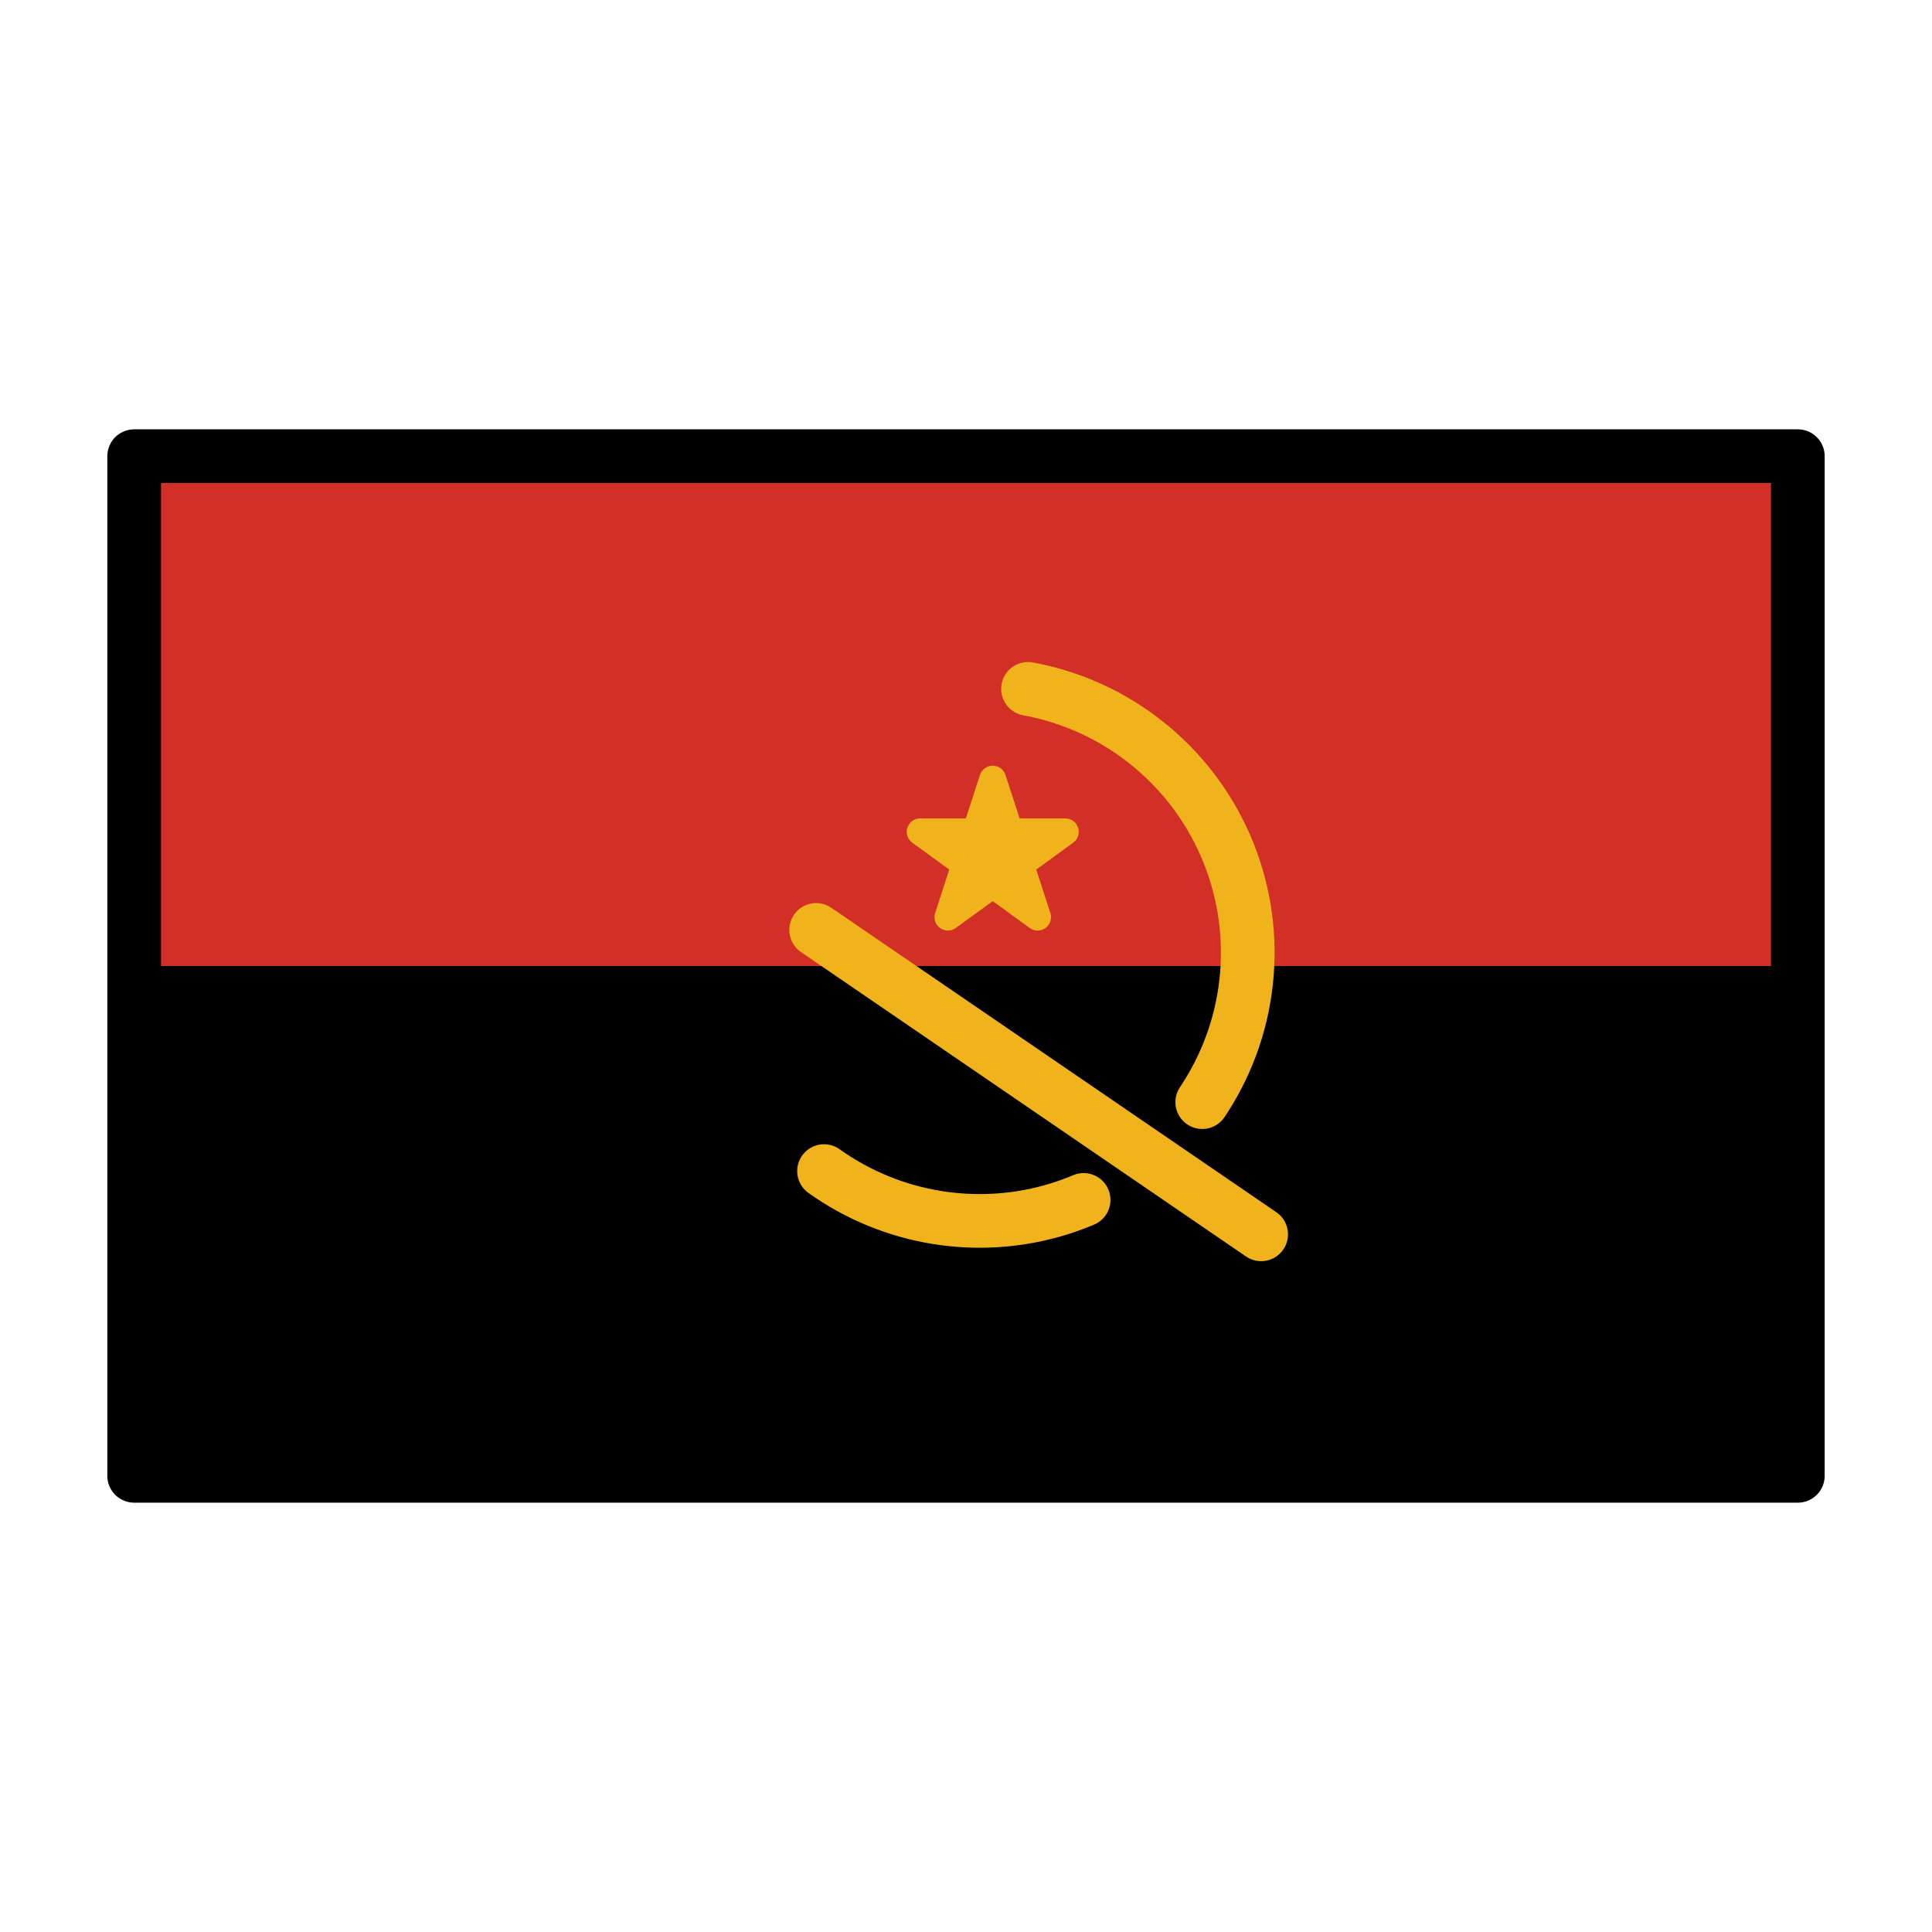
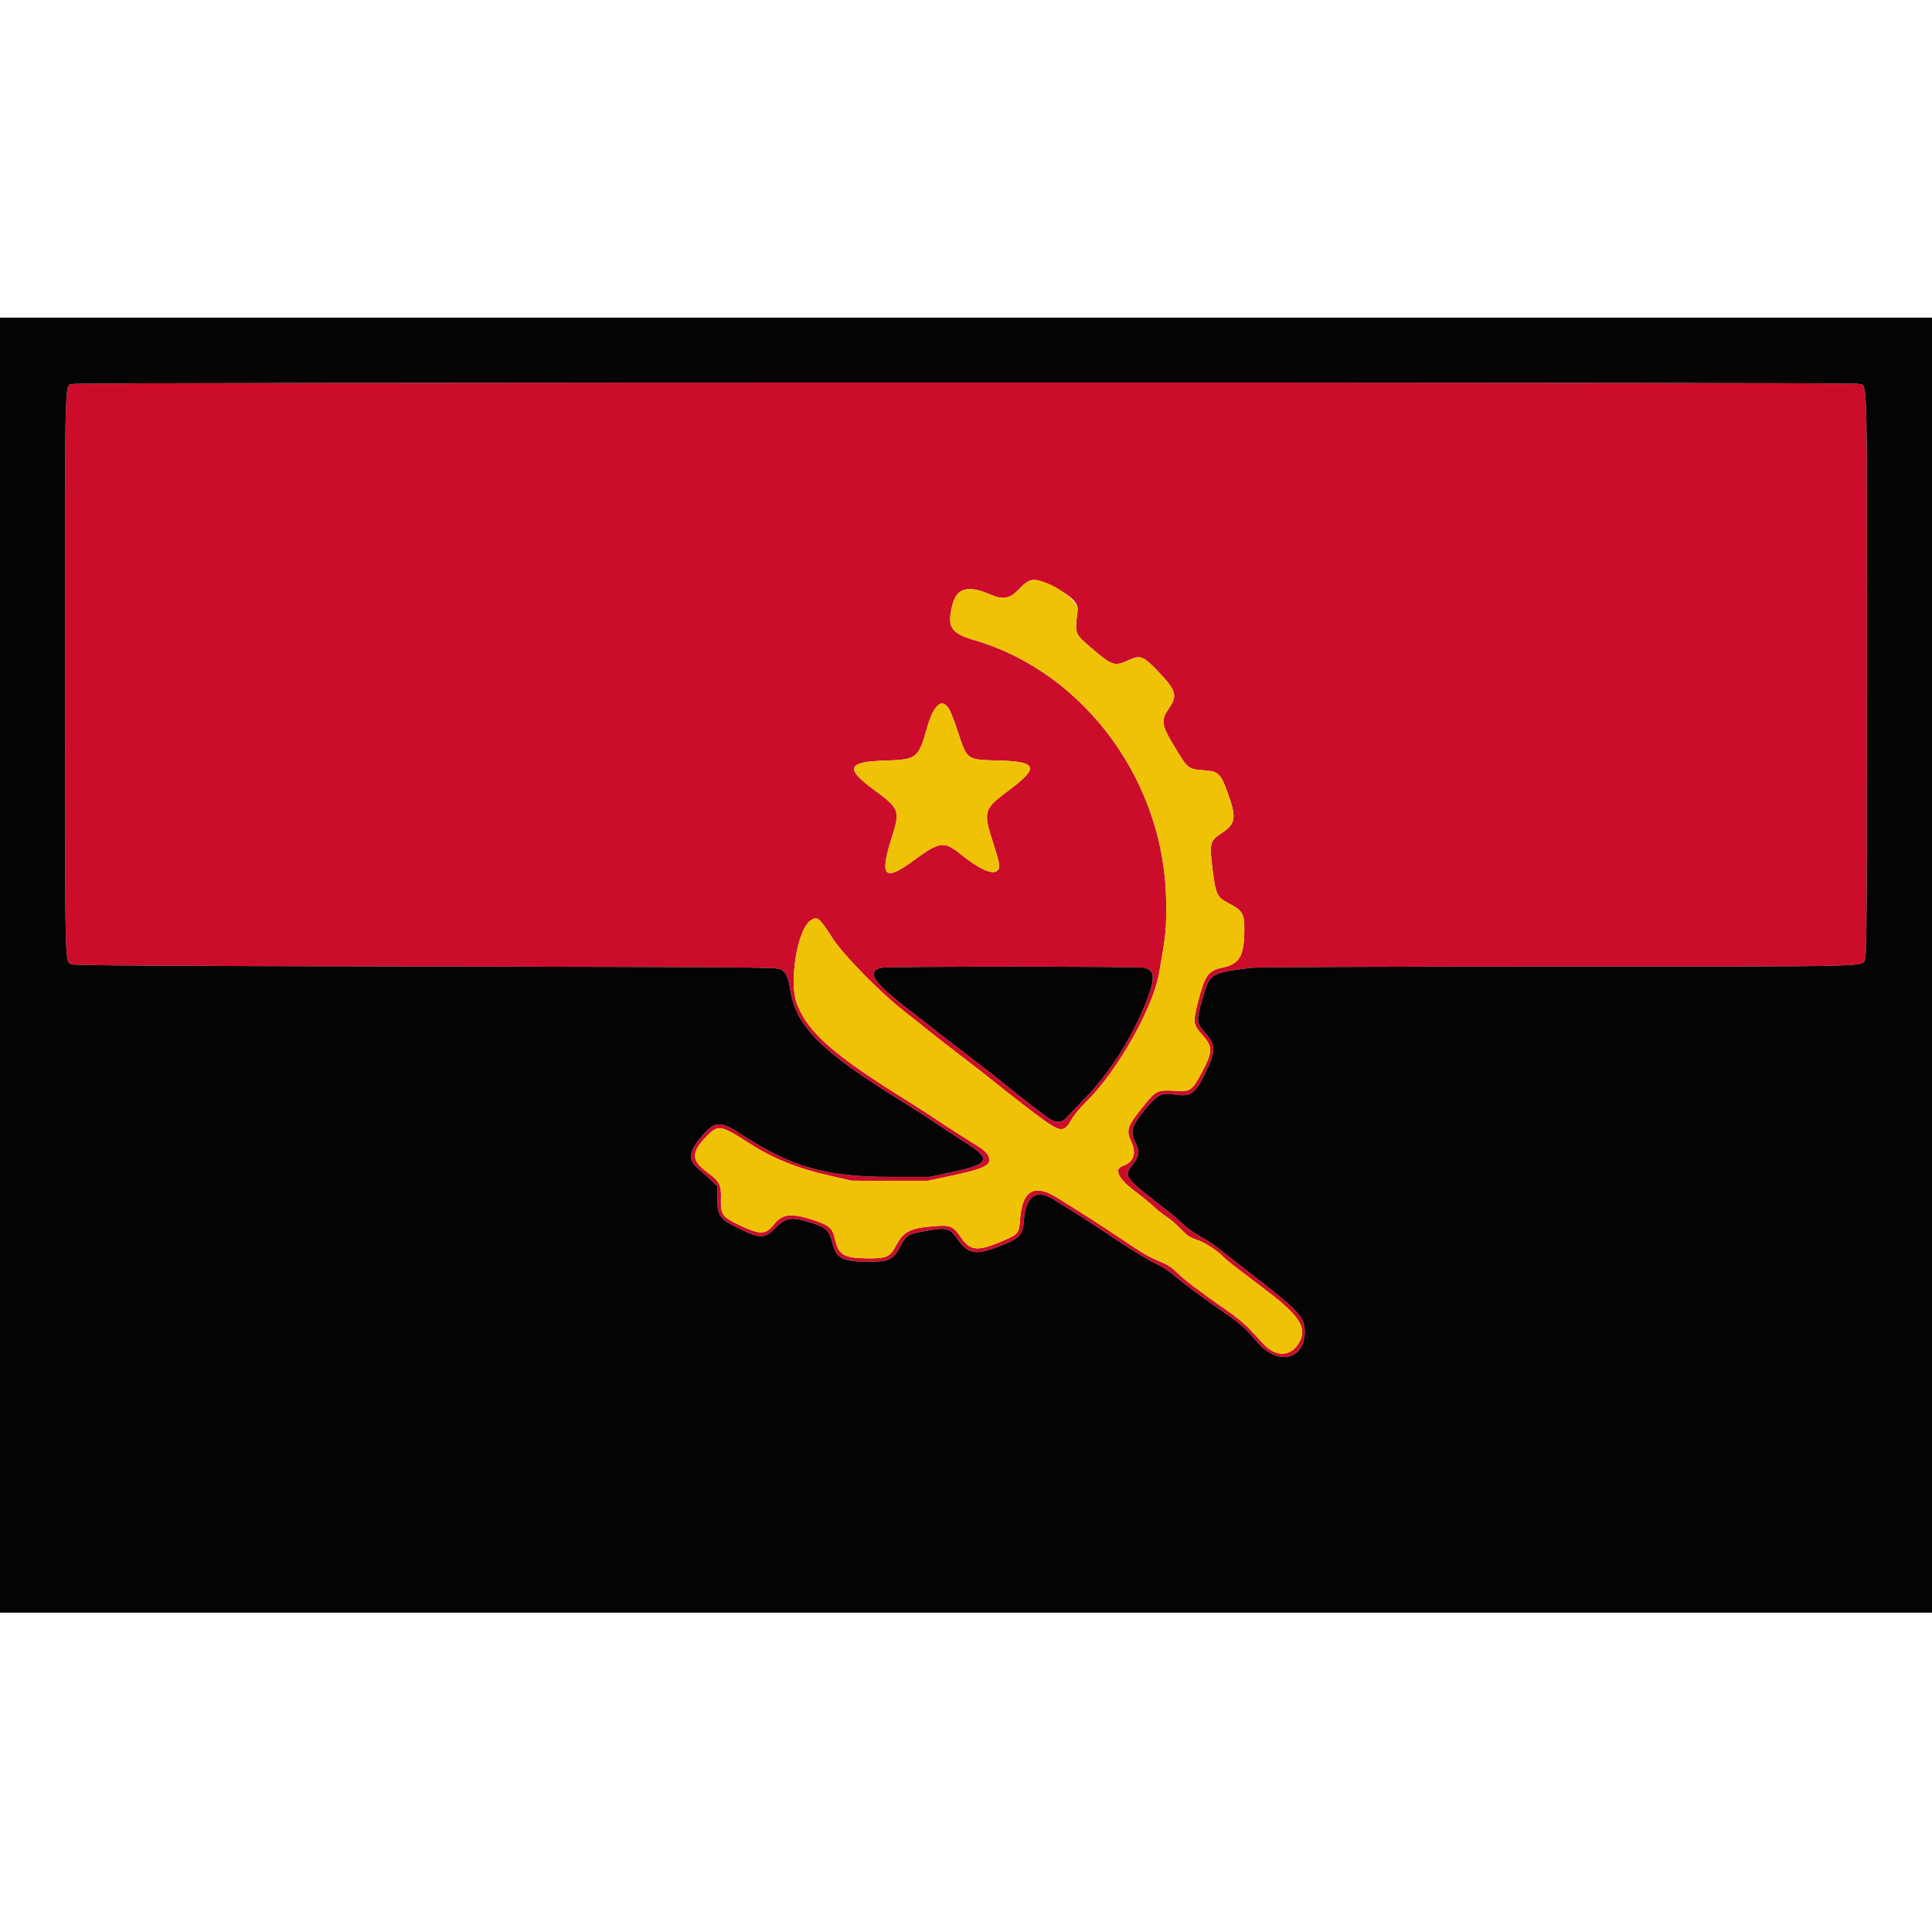
- <svg xmlns="http://www.w3.org/2000/svg" viewBox="0 0 72 72">
-   <path d="M5 17h62v38H5z" />
-   <path fill="#d22f27" d="M5 17h62v19H5z" />
-   <path fill="#f1b31c" stroke="#f1b31c" stroke-linecap="round" stroke-linejoin="round" d="m36.996 29.035 1.672 5.144L34.291 31h5.41l-4.376 3.179 1.671-5.144z" />
-   <path fill="none" stroke="#f1b31c" stroke-linecap="round" stroke-linejoin="round" stroke-width="2" d="m44.804 41.074.107-.163a9.996 9.996 0 0 0-6.6-15.239M30.709 43.643a9.99 9.99 0 0 0 8.765 1.407q.465-.145.91-.333M30.415 34.655 47 46" />
-   <path fill="none" stroke="#000" stroke-linecap="round" stroke-linejoin="round" stroke-width="2" d="M5 17h62v38H5z" />
+ <svg xmlns="http://www.w3.org/2000/svg" width="150px" height="150px" viewBox="0 0 149 100" version="1.1">
+   <g id="surface1">
+     <path style=" stroke:none;fill-rule:evenodd;fill:rgb(79.608%,5.098%,16.863%);fill-opacity:1;" d="M 5.688 5.105 C 4.953 5.316 5.016 3.219 5.016 27.41 C 5.016 50.691 4.992 49.574 5.5 49.867 C 5.664 49.961 11.852 50 32.836 50.039 C 58.531 50.086 59.969 50.098 60.223 50.262 C 60.648 50.543 60.789 50.848 60.945 51.848 C 61.395 54.668 63.34 56.609 69.562 60.441 C 70.285 60.883 71.457 61.637 72.164 62.117 C 72.875 62.594 73.938 63.289 74.527 63.664 C 76.512 64.926 76.309 65.293 73.258 65.934 L 71.668 66.266 L 68.688 66.266 C 63.691 66.266 61.078 65.523 57.184 62.992 C 55.496 61.891 55.105 61.93 53.98 63.305 C 53.094 64.383 53.074 65.004 53.906 65.688 C 54.16 65.898 54.582 66.273 54.848 66.527 L 55.328 66.988 L 55.328 67.906 C 55.328 69.297 55.496 69.52 57.117 70.305 C 58.605 71.023 59.008 71.02 59.727 70.273 C 60.562 69.406 61 69.32 62.434 69.762 C 63.754 70.164 63.934 70.344 64.262 71.578 C 64.516 72.543 65.09 72.809 66.93 72.809 C 68.617 72.809 68.867 72.684 69.484 71.531 C 69.902 70.75 70.086 70.648 71.547 70.406 C 73.062 70.152 73.258 70.207 73.875 71.102 C 74.605 72.156 75.219 72.297 76.684 71.758 C 78.664 71.031 78.879 70.828 78.973 69.566 C 79.113 67.719 79.941 67.168 81.289 68.023 C 81.57 68.203 82.27 68.637 82.844 68.992 C 83.418 69.344 84.824 70.262 85.973 71.031 C 87.121 71.801 88.484 72.633 89.004 72.883 C 89.547 73.145 90.199 73.555 90.543 73.855 C 91.199 74.434 92.844 75.648 94.504 76.789 C 95.645 77.574 96.043 77.934 96.992 79.039 C 98.551 80.855 100.625 80.379 100.625 78.203 C 100.625 77.105 100.156 76.582 97.008 74.152 C 95.691 73.137 94.348 72.082 94.02 71.812 C 93.691 71.539 93.066 71.129 92.629 70.898 C 92.191 70.664 91.586 70.238 91.281 69.949 C 90.98 69.66 90.457 69.207 90.117 68.941 C 86.57 66.184 86.637 66.27 87.414 65.23 C 87.867 64.625 87.91 64.305 87.613 63.727 C 87.117 62.746 87.234 62.348 88.426 60.926 C 89.273 59.918 89.598 59.758 90.543 59.906 C 91.848 60.109 92.168 59.883 93.004 58.16 C 93.75 56.613 93.758 56.074 93.043 55.27 C 92.25 54.375 92.238 54.277 92.719 52.59 C 93.305 50.551 93.32 50.539 96.504 50.137 C 96.887 50.086 107.441 50.043 120.172 50.043 C 145.473 50.035 143.566 50.086 143.844 49.418 C 143.961 49.141 143.984 45.699 143.984 27.41 C 143.984 3.105 144.055 5.32 143.266 5.098 C 142.773 4.961 6.156 4.969 5.688 5.105 M 81.305 20.785 C 82.645 21.469 83.184 22.008 83.109 22.602 C 82.879 24.383 82.871 24.363 84.152 25.461 C 85.77 26.848 85.945 26.91 87.012 26.426 C 87.965 25.996 88.152 26.066 89.324 27.293 C 90.73 28.766 90.836 29.145 90.121 30.176 C 89.539 31.016 89.582 31.418 90.414 32.809 C 91.633 34.852 91.582 34.809 92.91 34.914 C 93.969 34.996 94.145 35.168 94.668 36.605 C 95.379 38.562 95.312 39.031 94.223 39.746 C 93.293 40.355 93.258 40.508 93.527 42.648 C 93.766 44.52 93.855 44.699 94.809 45.191 C 95.832 45.727 95.977 45.98 95.965 47.238 C 95.941 49.27 95.598 49.852 94.238 50.133 C 93.172 50.355 92.914 50.73 92.375 52.836 C 91.992 54.34 92.016 54.52 92.723 55.316 C 93.555 56.254 93.547 56.562 92.652 58.27 C 91.996 59.512 91.781 59.688 90.957 59.641 C 89.242 59.535 89.191 59.555 88.23 60.746 C 86.918 62.367 86.824 62.633 87.254 63.574 C 87.664 64.477 87.426 65.121 86.562 65.434 C 85.887 65.68 86.266 66.43 87.539 67.379 C 88.02 67.738 88.672 68.27 88.98 68.559 C 89.293 68.848 89.75 69.211 89.996 69.363 C 90.242 69.52 90.695 69.902 91 70.219 C 91.621 70.852 91.742 70.934 92.441 71.168 C 92.945 71.34 93.973 72.02 94.316 72.41 C 94.426 72.535 94.941 72.961 95.461 73.352 C 95.977 73.746 96.984 74.512 97.695 75.051 C 100.32 77.039 100.879 78 100.109 79.172 C 99.449 80.172 98.336 80.141 97.383 79.09 C 97.117 78.801 96.652 78.297 96.352 77.973 C 96.055 77.648 95.293 77.023 94.664 76.59 C 92.543 75.113 91.34 74.203 90.789 73.656 C 90.375 73.242 90.039 73.027 89.414 72.766 C 88.523 72.395 88.227 72.219 86.27 70.902 C 84.98 70.039 82.879 68.691 81.434 67.809 C 79.758 66.785 78.836 67.34 78.676 69.473 C 78.59 70.625 78.555 70.668 77.316 71.207 C 75.398 72.035 74.828 71.984 74.105 70.918 C 73.547 70.09 73.285 69.969 72.219 70.051 C 70.184 70.203 69.699 70.438 69.094 71.574 C 68.625 72.457 68.379 72.562 66.832 72.543 C 65.035 72.523 64.664 72.281 64.367 70.957 C 64.199 70.199 63.902 69.961 62.641 69.559 C 60.988 69.035 60.324 69.117 59.68 69.938 C 59.043 70.746 58.625 70.75 56.965 69.953 C 55.695 69.344 55.57 69.16 55.602 67.957 C 55.633 66.859 55.504 66.609 54.559 65.918 C 53.324 65.016 53.293 64.395 54.422 63.215 C 55.387 62.207 55.512 62.223 57.738 63.645 C 59.652 64.871 61.484 65.609 64.02 66.18 L 65.711 66.562 L 68.641 66.566 L 71.57 66.566 L 73.359 66.184 C 75.996 65.621 76.543 65.332 76.23 64.668 C 76.062 64.309 75.879 64.168 74.301 63.191 C 73.727 62.836 72.812 62.242 72.266 61.875 C 71.719 61.504 70.691 60.84 69.98 60.398 C 64.324 56.887 62.332 55.145 61.473 52.949 C 60.824 51.301 61.477 47.223 62.5 46.5 C 63.023 46.129 63.172 46.242 64.18 47.816 C 65.031 49.141 67.836 52.008 69.73 53.492 C 70.523 54.113 71.418 54.824 71.719 55.074 C 72.02 55.324 73.113 56.172 74.152 56.965 C 75.191 57.758 76.375 58.68 76.785 59.02 C 77.195 59.359 78.129 60.094 78.859 60.652 C 81.879 62.969 81.988 63.004 82.625 61.863 C 82.816 61.523 83.32 60.914 83.82 60.426 C 86.156 58.133 88.922 53.246 89.387 50.586 C 89.934 47.465 89.945 47.328 89.938 45.145 C 89.906 35.895 83.691 27.371 75.152 24.871 C 73.305 24.328 73.012 23.855 73.461 22.121 C 73.797 20.828 74.66 20.605 76.422 21.367 C 77.359 21.77 77.887 21.672 78.551 20.973 C 79.457 20.02 79.762 19.996 81.305 20.785 M 73.172 30.141 C 73.293 30.32 73.578 31.035 73.805 31.73 C 74.598 34.16 74.504 34.09 77.047 34.156 C 80.035 34.238 80.168 34.691 77.727 36.508 C 75.871 37.891 75.812 38.09 76.578 40.461 C 77.148 42.23 77.18 42.477 76.855 42.691 C 76.457 42.953 75.402 42.453 74.055 41.352 C 72.816 40.348 72.445 40.398 70.484 41.844 C 68.184 43.539 67.805 43.148 68.785 40.062 C 69.434 38.012 69.375 37.855 67.395 36.406 C 65.152 34.762 65.348 34.246 68.242 34.16 C 70.684 34.09 70.824 33.984 71.469 31.727 C 72.004 29.863 72.609 29.297 73.172 30.141 M 88.203 50.133 C 89.031 50.293 89.109 50.852 88.52 52.445 C 87.488 55.238 85.602 58.254 83.645 60.238 C 83.066 60.82 82.453 61.469 82.273 61.676 C 81.883 62.129 81.371 62.125 80.746 61.656 C 79.695 60.871 78.32 59.793 77.43 59.066 C 76.883 58.621 75.543 57.578 74.449 56.746 C 73.359 55.918 72.238 55.055 71.969 54.828 C 71.695 54.605 70.934 54.012 70.277 53.512 C 67.344 51.273 66.77 50.426 67.984 50.133 C 68.418 50.027 87.664 50.027 88.203 50.133 " />
+     <path style=" stroke:none;fill-rule:evenodd;fill:rgb(94.118%,76.078%,1.961%);fill-opacity:1;" d="M 79.418 20.277 C 79.258 20.328 78.867 20.641 78.551 20.973 C 77.887 21.672 77.359 21.77 76.422 21.367 C 74.66 20.605 73.797 20.828 73.461 22.121 C 73.012 23.855 73.305 24.328 75.152 24.871 C 83.691 27.371 89.906 35.895 89.938 45.145 C 89.945 47.328 89.934 47.465 89.387 50.586 C 88.922 53.246 86.156 58.133 83.82 60.426 C 83.32 60.914 82.816 61.523 82.625 61.863 C 82.117 62.777 81.73 62.801 80.621 61.988 C 79.73 61.34 77.504 59.613 76.785 59.02 C 76.375 58.68 75.191 57.758 74.152 56.965 C 73.113 56.172 72.02 55.324 71.719 55.074 C 71.418 54.824 70.523 54.113 69.73 53.492 C 67.836 52.008 65.031 49.141 64.18 47.816 C 63.172 46.242 63.023 46.129 62.5 46.5 C 61.477 47.223 60.824 51.301 61.473 52.949 C 62.332 55.145 64.324 56.887 69.98 60.398 C 70.691 60.84 71.719 61.504 72.266 61.875 C 72.812 62.242 73.727 62.836 74.301 63.191 C 75.879 64.168 76.062 64.309 76.23 64.668 C 76.543 65.332 75.996 65.621 73.359 66.184 L 71.57 66.566 L 68.641 66.566 L 65.711 66.562 L 64.02 66.18 C 61.484 65.609 59.652 64.871 57.738 63.645 C 55.512 62.223 55.387 62.207 54.422 63.215 C 53.293 64.395 53.324 65.016 54.559 65.918 C 55.504 66.609 55.633 66.859 55.602 67.957 C 55.57 69.16 55.695 69.344 56.965 69.953 C 58.625 70.75 59.043 70.746 59.68 69.938 C 60.324 69.117 60.988 69.035 62.641 69.559 C 63.902 69.961 64.199 70.199 64.367 70.957 C 64.664 72.281 65.035 72.523 66.832 72.543 C 68.379 72.562 68.625 72.457 69.094 71.574 C 69.699 70.438 70.184 70.203 72.219 70.051 C 73.285 69.969 73.547 70.09 74.105 70.918 C 74.828 71.984 75.398 72.035 77.316 71.207 C 78.555 70.668 78.59 70.625 78.676 69.473 C 78.836 67.34 79.758 66.785 81.434 67.809 C 82.879 68.691 84.98 70.039 86.27 70.902 C 88.227 72.219 88.523 72.395 89.414 72.766 C 90.039 73.027 90.375 73.242 90.789 73.656 C 91.34 74.203 92.543 75.113 94.664 76.59 C 95.293 77.023 96.055 77.648 96.352 77.973 C 96.652 78.297 97.117 78.801 97.383 79.09 C 98.336 80.141 99.449 80.172 100.109 79.172 C 100.879 78 100.32 77.039 97.695 75.051 C 96.984 74.512 95.977 73.746 95.461 73.352 C 94.941 72.961 94.426 72.535 94.316 72.41 C 93.973 72.02 92.945 71.34 92.441 71.168 C 91.742 70.934 91.621 70.852 91 70.219 C 90.695 69.902 90.242 69.52 89.996 69.363 C 89.75 69.211 89.293 68.848 88.98 68.559 C 88.672 68.27 88.02 67.738 87.539 67.379 C 86.266 66.43 85.887 65.68 86.562 65.434 C 87.426 65.121 87.664 64.477 87.254 63.574 C 86.824 62.633 86.918 62.367 88.23 60.746 C 89.191 59.555 89.242 59.535 90.957 59.641 C 91.781 59.688 91.996 59.512 92.652 58.27 C 93.547 56.562 93.555 56.254 92.723 55.316 C 92.016 54.52 91.992 54.34 92.375 52.836 C 92.914 50.73 93.172 50.355 94.238 50.133 C 95.598 49.852 95.941 49.27 95.965 47.238 C 95.977 45.98 95.832 45.727 94.809 45.191 C 93.855 44.699 93.766 44.52 93.527 42.648 C 93.258 40.508 93.293 40.355 94.223 39.746 C 95.312 39.031 95.379 38.562 94.668 36.605 C 94.145 35.168 93.969 34.996 92.91 34.914 C 91.582 34.809 91.633 34.852 90.414 32.809 C 89.582 31.418 89.539 31.016 90.121 30.176 C 90.836 29.145 90.73 28.766 89.324 27.293 C 88.152 26.066 87.965 25.996 87.012 26.426 C 85.945 26.91 85.77 26.848 84.152 25.461 C 82.871 24.363 82.879 24.383 83.109 22.602 C 83.227 21.668 80.488 19.941 79.418 20.277 M 72.25 29.984 C 71.938 30.324 71.75 30.742 71.469 31.727 C 70.824 33.984 70.684 34.09 68.242 34.16 C 65.348 34.246 65.152 34.762 67.395 36.406 C 69.375 37.855 69.434 38.012 68.785 40.062 C 67.805 43.148 68.184 43.539 70.484 41.844 C 72.445 40.398 72.816 40.348 74.055 41.352 C 75.402 42.453 76.457 42.953 76.855 42.691 C 77.18 42.477 77.148 42.23 76.578 40.461 C 75.812 38.09 75.871 37.891 77.727 36.508 C 80.168 34.691 80.035 34.238 77.047 34.156 C 74.504 34.09 74.598 34.16 73.805 31.73 C 73.195 29.871 72.777 29.402 72.25 29.984 " />
+     <path style=" stroke:none;fill-rule:evenodd;fill:rgb(1.569%,1.569%,1.569%);fill-opacity:1;" d="M 0 49.938 L 0 99.875 L 149 99.875 L 149 0 L 0 0 L 0 49.938 M 143.266 5.098 C 144.055 5.32 143.984 3.105 143.984 27.41 C 143.984 45.699 143.961 49.141 143.844 49.418 C 143.566 50.086 145.473 50.035 120.172 50.043 C 107.441 50.043 96.887 50.086 96.504 50.137 C 93.32 50.539 93.305 50.551 92.719 52.59 C 92.238 54.277 92.25 54.375 93.043 55.27 C 93.758 56.074 93.75 56.613 93.004 58.16 C 92.168 59.883 91.848 60.109 90.543 59.906 C 89.598 59.758 89.273 59.918 88.426 60.926 C 87.234 62.348 87.117 62.746 87.613 63.727 C 87.91 64.305 87.867 64.625 87.414 65.23 C 86.637 66.27 86.57 66.184 90.117 68.941 C 90.457 69.207 90.98 69.66 91.281 69.949 C 91.586 70.238 92.191 70.664 92.629 70.898 C 93.066 71.129 93.691 71.539 94.02 71.812 C 94.348 72.082 95.691 73.137 97.008 74.152 C 100.156 76.582 100.625 77.105 100.625 78.203 C 100.625 80.379 98.551 80.855 96.992 79.039 C 96.043 77.934 95.645 77.574 94.504 76.789 C 92.844 75.648 91.199 74.434 90.543 73.855 C 90.199 73.555 89.547 73.145 89.004 72.883 C 88.484 72.633 87.121 71.801 85.973 71.031 C 84.824 70.262 83.418 69.344 82.844 68.992 C 82.27 68.637 81.57 68.203 81.289 68.023 C 79.941 67.168 79.113 67.719 78.973 69.566 C 78.879 70.828 78.664 71.031 76.684 71.758 C 75.219 72.297 74.605 72.156 73.875 71.102 C 73.258 70.207 73.062 70.152 71.547 70.406 C 70.086 70.648 69.902 70.75 69.484 71.531 C 68.867 72.684 68.617 72.809 66.93 72.809 C 65.09 72.809 64.516 72.543 64.262 71.578 C 63.934 70.344 63.754 70.164 62.434 69.762 C 61 69.32 60.562 69.406 59.727 70.273 C 59.008 71.02 58.605 71.023 57.117 70.305 C 55.496 69.52 55.328 69.297 55.328 67.906 L 55.328 66.988 L 54.848 66.527 C 54.582 66.273 54.16 65.898 53.906 65.688 C 53.074 65.004 53.094 64.383 53.98 63.305 C 55.105 61.93 55.496 61.891 57.184 62.992 C 61.078 65.523 63.691 66.266 68.688 66.266 L 71.668 66.266 L 73.258 65.934 C 76.309 65.293 76.512 64.926 74.527 63.664 C 73.938 63.289 72.875 62.594 72.164 62.117 C 71.457 61.637 70.285 60.883 69.562 60.441 C 63.34 56.609 61.395 54.668 60.945 51.848 C 60.789 50.848 60.648 50.543 60.223 50.262 C 59.969 50.098 58.531 50.086 32.836 50.039 C 11.852 50 5.664 49.961 5.5 49.867 C 4.992 49.574 5.016 50.691 5.016 27.41 C 5.016 3.219 4.953 5.316 5.688 5.105 C 6.156 4.969 142.773 4.961 143.266 5.098 M 67.984 50.133 C 66.77 50.426 67.344 51.273 70.277 53.512 C 70.934 54.012 71.695 54.605 71.969 54.828 C 72.238 55.055 73.359 55.918 74.449 56.746 C 75.543 57.578 76.883 58.621 77.43 59.066 C 78.32 59.793 79.695 60.871 80.746 61.656 C 81.371 62.125 81.883 62.129 82.273 61.676 C 82.453 61.469 83.066 60.82 83.645 60.238 C 85.602 58.254 87.488 55.238 88.52 52.445 C 89.109 50.852 89.031 50.293 88.203 50.133 C 87.664 50.027 68.418 50.027 67.984 50.133 " />
+   </g>
</svg>
